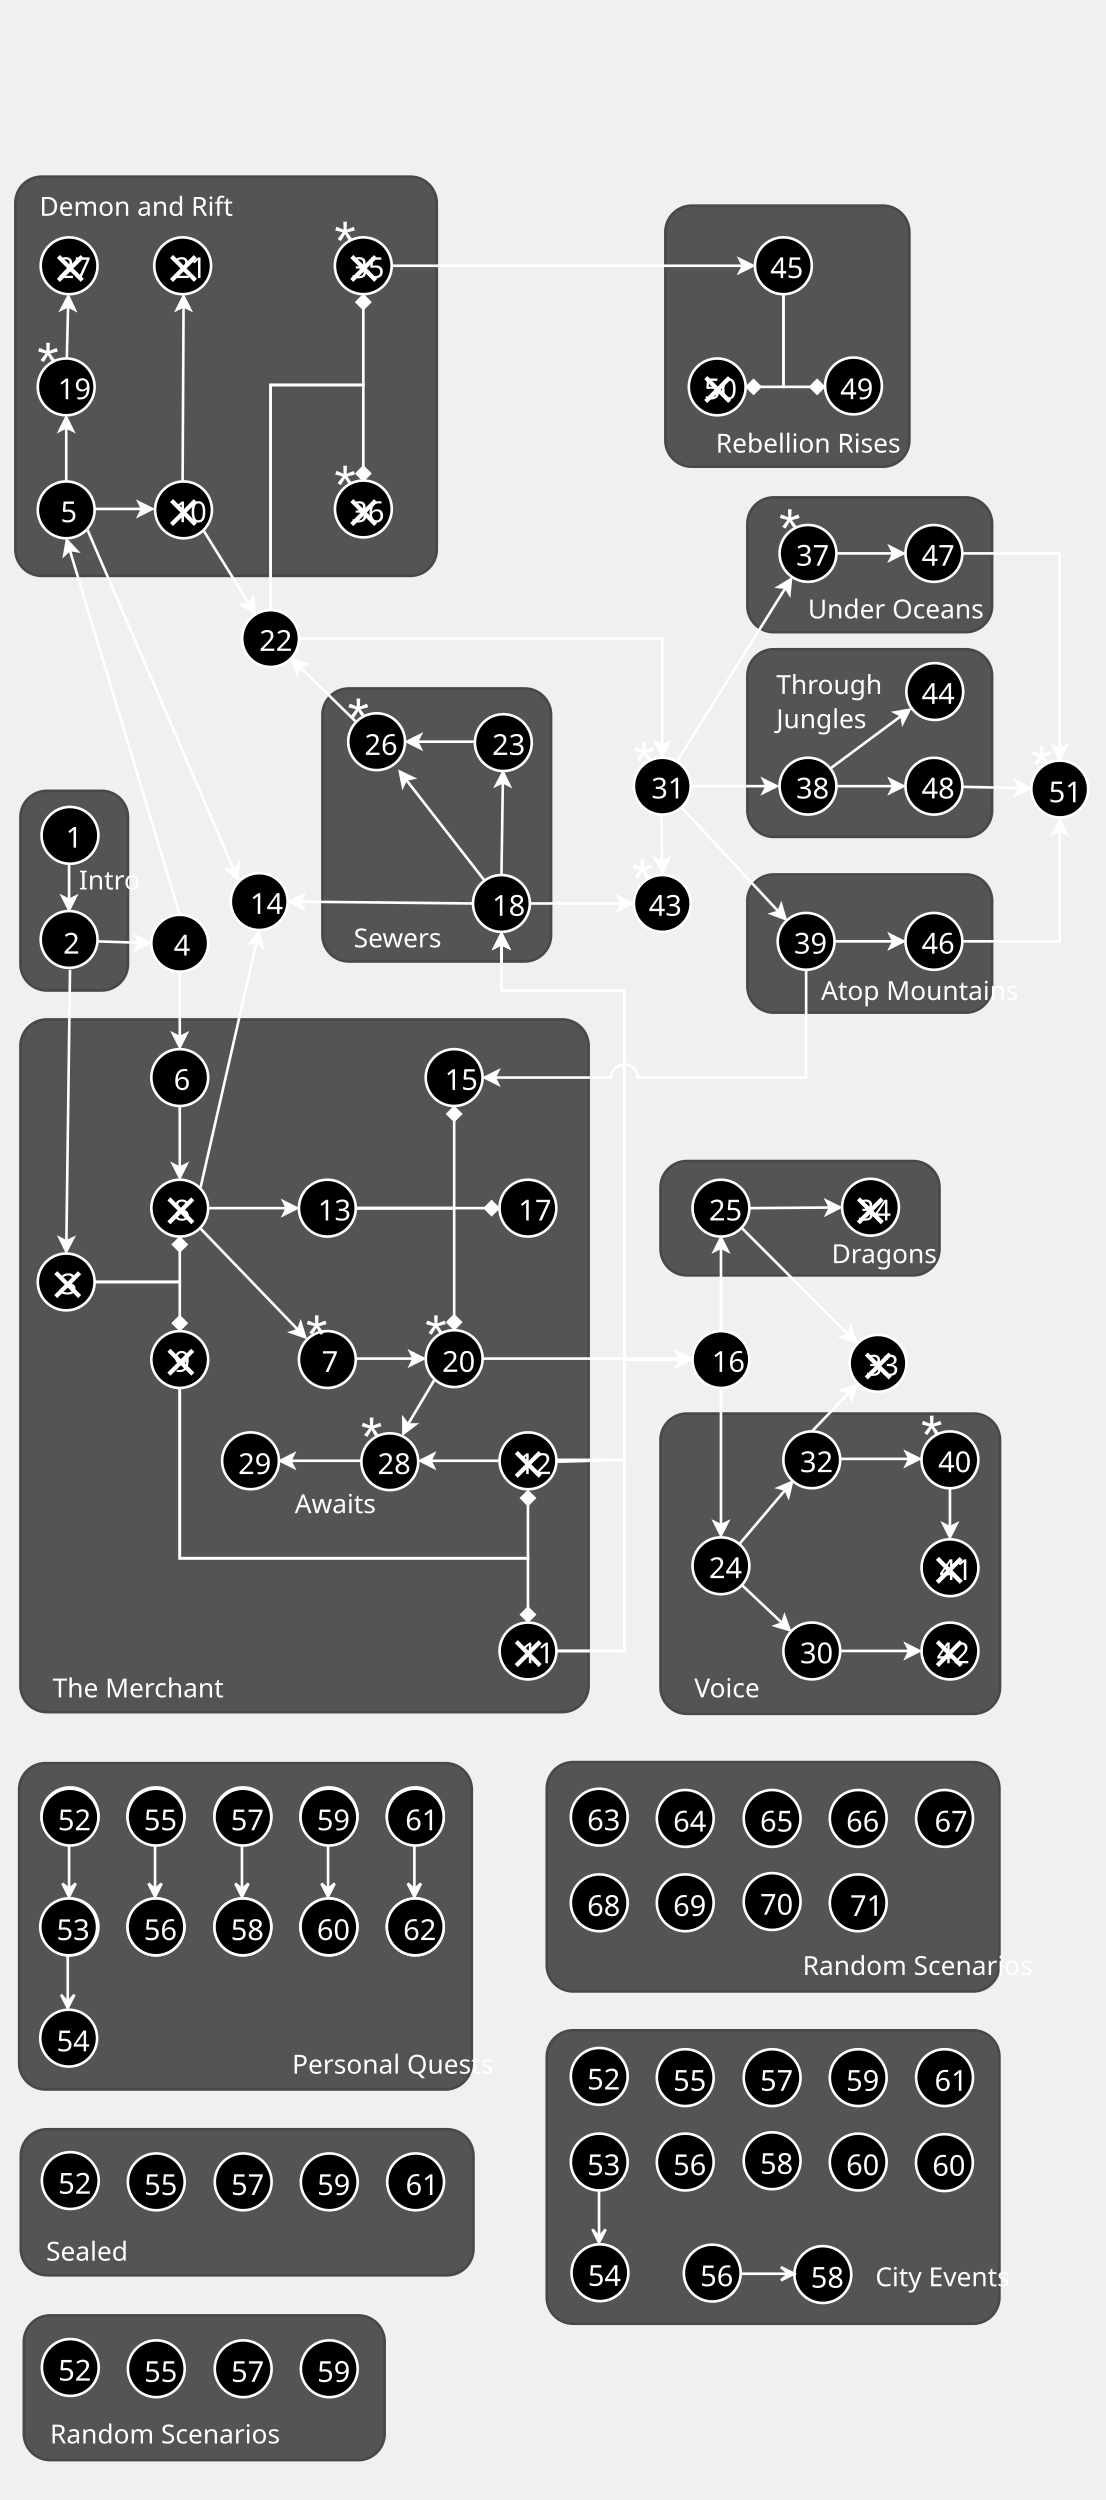
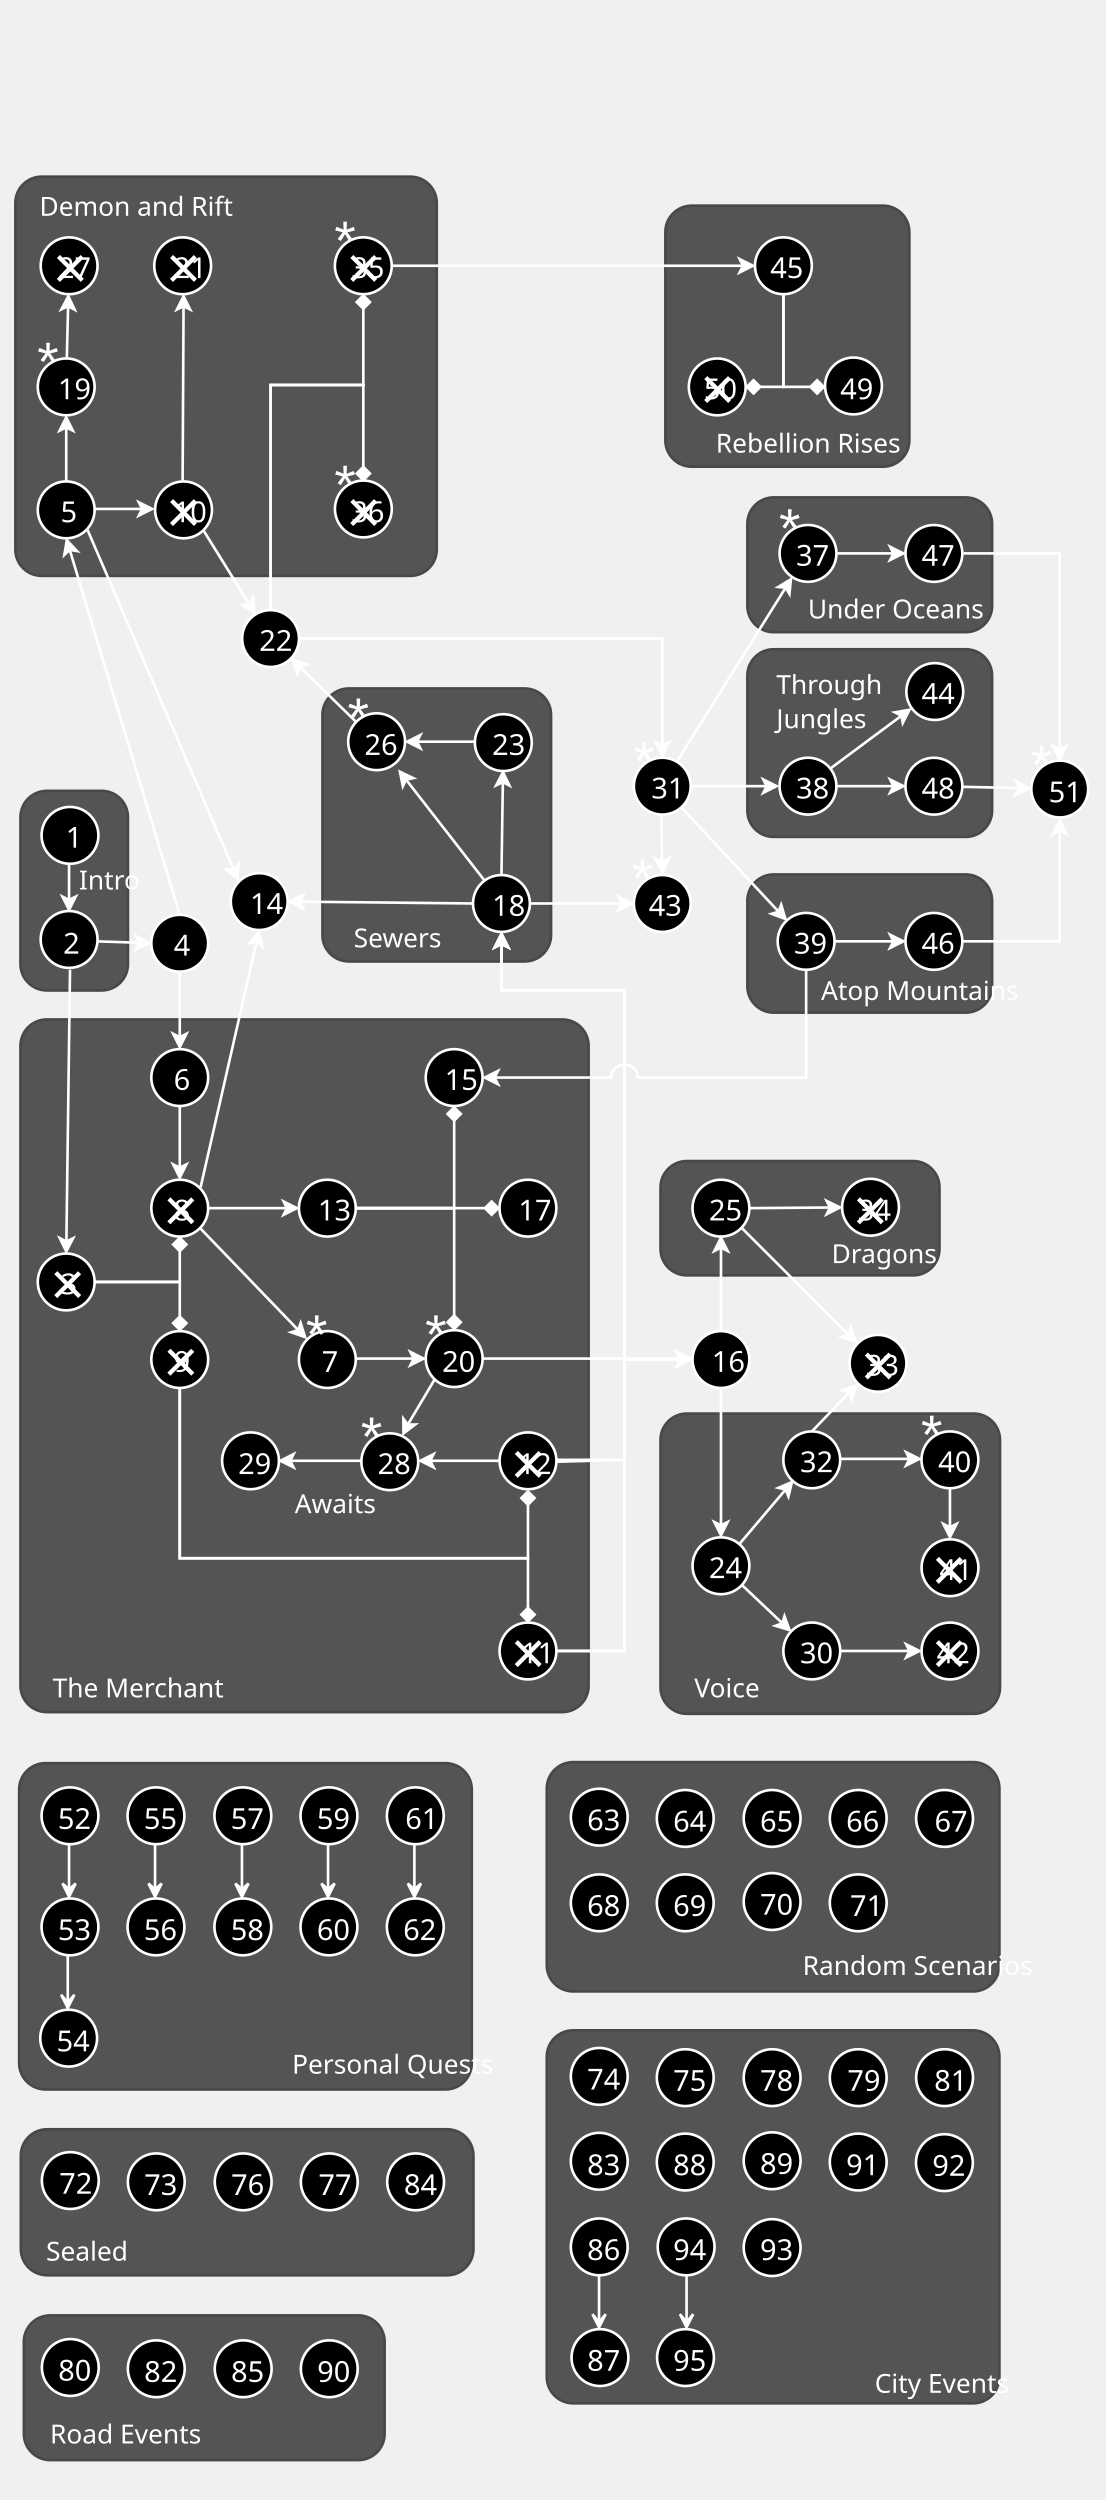
<svg xmlns="http://www.w3.org/2000/svg" version="1.1" width="420pt" viewBox="0 -60 420 950" style="width:100%;">
  <style>
        text { font-family: Arial, sans-serif; fill: #fff; }
        text.label { font-family: 'Pirata One', 'Nyala', sans-serif; font-size: 10px; }

        circle.node { fill: #000; stroke:#fff; transform: translate(-10.8px, 0); }
        circle.node + text {
        font-family: 'Pirata One', 'Nyala', sans-serif; font-size: 11px; transform: translate(0px, 9px);
        }
        circle.node ~ .blocked { font-size: 23px; transform: translate(-4px, 13px); }
        circle.node ~ .required { font-size: 21px; transform: translate(-6px, 2px); }

        .line { fill: none; }
        .arrow { fill: #fff; }
        .line, .arrow { stroke: #fff; }

        .scenario { cursor: pointer; }
    </style>
  <g id="chapter1" class="chapter">
    <rect width="40.843" height="75.852" x="7.78" y="240.521" rx="10" ry="10" stroke="#000" fill="#111" opacity="0.7" />
    <text class="label" x="30" y="278">Intro</text>
  </g>
  <g id="chapter2" class="chapter">
    <rect width="215.886" height="263.212" x="7.78" y="327.394" rx="10" ry="10" stroke="#000" fill="#111" opacity="0.7" />
    <text class="label" x="20" y="585">The Merchant</text>
    <text class="label" x="112" y="515">Awaits</text>
  </g>
  <g id="chapter3" class="chapter">
    <rect width="160.131" height="151.703" x="5.835" y="7.131" rx="10" ry="10" stroke="#000" fill="#111" opacity="0.7" />
    <text class="label" x="15" y="22">Demon and Rift</text>
  </g>
  <g id="chapter4" class="chapter">
    <rect width="86.873" height="103.729" x="122.53" y="201.623" rx="10" ry="10" stroke="#000" fill="#111" opacity="0.7" />
    <text class="label" x="134.403" y="300">Sewers</text>
  </g>
  <g id="chapter5" class="chapter">
    <rect width="92.708" height="99.191" x="252.839" y="18.153" rx="10" ry="10" stroke="#000" fill="#111" opacity="0.7" />
    <text class="label" x="272" y="112">Rebellion Rises</text>
  </g>
  <g id="chapter6" class="chapter">
    <rect width="93" height="51.216" x="284" y="129.013" rx="10" ry="10" stroke="#000" fill="#111" opacity="0.7" />
    <text class="label" x="307" y="175">Under Oceans</text>
  </g>
  <g id="chapter7" class="chapter">
    <rect width="93" height="71.314" x="284" y="186.712" rx="10" ry="10" stroke="#000" fill="#111" opacity="0.7" />
    <text class="label" x="295" y="203.716">Through</text>
    <text class="label" x="295" y="216.716">Jungles</text>
  </g>
  <g id="chapter8" class="chapter">
    <rect width="93" height="52.513" x="284" y="272.288" rx="10" ry="10" stroke="#000" fill="#111" opacity="0.7" />
    <text class="label" x="312" y="320">Atop Mountains</text>
  </g>
  <g id="chapter9" class="chapter">
    <rect width="106" height="43.436" x="251" y="381.203" rx="10" ry="10" stroke="#000" fill="#111" opacity="0.7" />
    <text class="label" x="316" y="420">Dragons</text>
  </g>
  <g id="chapter10" class="chapter">
    <rect width="129" height="114.102" x="251" y="477.153" rx="10" ry="10" stroke="#000" fill="#111" opacity="0.7" />
    <text class="label" x="263.839" y="585">Voice</text>
  </g>
  <g id="edge46-51" class="edge edge46">
    <path class="line" d="M 366.017 297.704 L 402.691 297.704 L 402.691 255.543" />
    <path class="arrow" d="M 402.691 251.768 L 405.208 256.802 L 402.691 255.543 L 400.174 256.802 L 402.691 251.768 Z" />
  </g>
  <g id="edge1-2" class="edge edge1">
    <path class="line" d="M 26.247 268.221 L 26.247 281.977" />
    <path class="arrow" d="M 26.247 285.752 L 23.73 280.719 L 26.247 281.977 L 28.764 280.719 L 26.247 285.752 Z" />
  </g>
  <g id="node1" class="scenario">
    <circle cx="37.393" cy="257.435" r="10.8" class="node" />
    <text x="25" y="253.12">1</text>
  </g>
  <g id="edge2-4" class="edge edge2">
    <path class="line" d="M 37.033 297.718 L 52.954 298.265" />
    <path class="arrow" d="M 56.722 298.394 L 51.609 300.738 L 52.954 298.265 L 51.782 295.705 L 56.722 298.394 Z" />
  </g>
  <g id="edge2-3" class="edge edge2">
    <path class="line" d="M 26.606 308.49 L 25.226 411.773" />
    <path class="arrow" d="M 25.175 415.548 L 22.73 410.486 L 25.226 411.773 L 27.764 410.551 L 25.175 415.548 Z" />
  </g>
  <g id="node2" class="scenario">
    <circle cx="37.06" cy="296.998" r="10.8" class="node" />
    <text x="24" y="293.389">2</text>
  </g>
  <g id="edge4-6" class="edge edge4">
    <path class="line" d="M 68.314 309.209 L 68.314 334.111" />
    <path class="arrow" d="M 68.314 337.886 L 65.797 332.853 L 68.314 334.111 L 70.83 332.853 L 68.314 337.886 Z" />
  </g>
  <g id="node4" class="scenario">
    <circle cx="79.1" cy="298.423" r="10.8" class="node" />
    <text x="66" y="294.108">4</text>
  </g>
  <g id="edge3-8" class="edge edge3">
    <path class="line" d="M 35.955 427.14 L 68.314 427.14 L 68.314 415.426" />
    <path class="arrow" d="M 68.314 410.392 L 70.83 412.909 L 68.314 415.426 L 65.797 412.909 L 68.314 410.392 Z" />
  </g>
  <g id="edge3-9" class="edge edge3">
    <path class="line" d="M 35.955 427.14 L 68.314 427.14 L 68.314 440.292" />
    <path class="arrow" d="M 68.314 445.326 L 65.797 442.809 L 68.314 440.292 L 70.83 442.809 L 68.314 445.326 Z" />
  </g>
  <g id="node3" class="scenario">
    <circle cx="35.955" cy="427.14" r="10.8" class="node" />
    <text x="23" y="422.825">3</text>
    <text x="23" y="422.825" class="blocked">×</text>
  </g>
  <g id="edge8-7" class="edge edge8">
    <path class="line" d="M 75.828 406.473 L 113.314 445.412" />
    <path class="arrow" d="M 115.932 448.13 L 110.632 446.253 L 113.314 445.412 L 114.256 442.759 L 115.932 448.13 Z" />
  </g>
  <g id="edge8-14" class="edge edge8">
    <path class="line" d="M 76.224 391.185 L 97.494 297.855" />
    <path class="arrow" d="M 98.336 294.173 L 99.673 299.638 L 97.494 297.855 L 94.762 298.523 L 98.336 294.173 Z" />
  </g>
  <g id="edge8-13" class="edge edge8">
    <path class="line" d="M 79.1 399.095 L 109.036 399.095" />
    <path class="arrow" d="M 112.811 399.095 L 107.777 401.612 L 109.036 399.095 L 107.777 396.579 L 112.811 399.095 Z" />
  </g>
  <g id="node8" class="scenario">
    <circle cx="79.1" cy="399.095" r="10.8" class="node" />
    <text x="66" y="394.781">8</text>
    <text x="66" y="394.781" class="blocked">×</text>
  </g>
  <g id="edge9-12" class="edge edge9">
    <path class="line" d="M 68.314 467.409 L 68.314 532.127 L 200.626 532.127 L 200.626 511.784" />
    <path class="arrow" d="M 200.626 506.751 L 203.143 509.267 L 200.626 511.784 L 198.11 509.267 L 200.626 506.751 Z" />
  </g>
  <g id="edge9-11" class="edge edge9">
    <path class="line" d="M 68.314 467.05 L 68.314 532.127 L 200.626 532.127 L 200.626 551.032" />
    <path class="arrow" d="M 200.626 556.066 L 198.11 553.549 L 200.626 551.032 L 203.143 553.549 L 200.626 556.066 Z" />
  </g>
  <g id="node9" class="scenario">
    <circle cx="79.1" cy="456.623" r="10.8" class="node" />
    <text x="66" y="452.308">9</text>
    <text x="66" y="452.308" class="blocked">×</text>
  </g>
  <g id="edge5-10" class="edge edge5">
    <path class="line" d="M 35.955 133.391 L 54.025 133.391" />
    <path class="arrow" d="M 57.801 133.391 L 52.767 135.908 L 54.025 133.391 L 52.767 130.875 L 57.801 133.391 Z" />
  </g>
  <g id="edge5-19" class="edge edge5">
    <path class="line" d="M 25.168 122.965 L 25.168 102.377" />
    <path class="arrow" d="M 25.168 98.602 L 27.685 103.635 L 25.168 102.377 L 22.651 103.635 L 25.168 98.602 Z" />
  </g>
  <g id="edge5-14" class="edge edge5">
    <path class="line" d="M 33.078 140.942 L 88.793 270.486" />
    <path class="arrow" d="M 90.289 273.952 L 85.989 270.328 L 88.793 270.486 L 90.613 268.336 L 90.289 273.952 Z" />
  </g>
  <g id="node5" class="scenario">
    <circle cx="35.955" cy="133.751" r="10.8" class="node" />
    <text x="23" y="129.436">5</text>
  </g>
  <g id="edge6-8" class="edge edge6">
    <path class="line" d="M 68.314 360.265 L 68.314 383.729" />
    <path class="arrow" d="M 68.314 387.504 L 65.797 382.47 L 68.314 383.729 L 70.83 382.47 L 68.314 387.504 Z" />
  </g>
  <g id="node6" class="scenario">
    <circle cx="79.1" cy="349.478" r="10.8" class="node" />
    <text x="66" y="345.164">6</text>
  </g>
  <g id="edge10-21" class="edge edge10">
    <path class="line" d="M 69.392 122.605 L 69.752 56.355" />
    <path class="arrow" d="M 69.752 52.58 L 72.269 57.614 L 69.752 56.355 L 67.235 57.614 L 69.752 52.58 Z" />
  </g>
  <g id="edge10-22" class="edge edge10">
    <path class="line" d="M 76.943 140.942 L 94.726 169.59" />
    <path class="arrow" d="M 96.718 172.805 L 91.921 169.849 L 94.726 169.59 L 96.2 167.196 L 96.718 172.805 Z" />
  </g>
  <g id="node10" class="scenario">
    <circle cx="80.538" cy="133.751" r="10.8" class="node" />
    <text x="66" y="129.436">10</text>
    <text x="67" y="129.436" class="blocked">×</text>
  </g>
  <g id="edge19-27" class="edge edge19">
    <path class="line" d="M 25.391 75.864 L 25.88 56.355" />
    <path class="arrow" d="M 25.974 52.58 L 28.361 57.671 L 25.88 56.355 L 23.327 57.549 L 25.974 52.58 Z" />
  </g>
  <g id="node19" class="scenario">
    <circle cx="35.955" cy="87.01" r="10.8" class="node" />
    <text x="22" y="82.695">19</text>
    <text x="20.135" y="82.695" class="required">*</text>
  </g>
  <g id="node14" class="scenario">
    <circle cx="109.302" cy="282.603" r="10.8" class="node" />
    <text x="95" y="278.288">14</text>
  </g>
  <g id="edge7-20" class="edge edge7">
    <path class="line" d="M 135.189 456.263 L 157.215 456.263" />
    <path class="arrow" d="M 160.99 456.263 L 155.956 458.78 L 157.215 456.263 L 155.956 453.746 L 160.99 456.263 Z" />
  </g>
  <g id="node7" class="scenario">
    <circle cx="135.189" cy="456.623" r="10.8" class="node" />
    <text x="122.245" y="452.308">7</text>
    <text x="122.245" y="452.308" class="required">*</text>
  </g>
  <g id="edge13-20" class="edge edge13">
    <path class="line" d="M 135.189 399.095 L 172.582 399.095 L 172.582 439.933" />
    <path class="arrow" d="M 172.582 444.966 L 170.065 442.449 L 172.582 439.933 L 175.099 442.449 L 172.582 444.966 Z" />
  </g>
  <g id="edge13-17" class="edge edge13">
    <path class="line" d="M 135.189 399.095 L 184.296 399.095" />
    <path class="arrow" d="M 189.329 399.095 L 186.813 401.612 L 184.296 399.095 L 186.813 396.579 L 189.329 399.095 Z" />
  </g>
  <g id="node13" class="scenario">
    <circle cx="135.189" cy="399.095" r="10.8" class="node" />
    <text x="120.8" y="394.781">13</text>
  </g>
  <g id="edge20-28" class="edge edge20">
    <path class="line" d="M 165.391 463.814 L 154.971 481.338" />
    <path class="arrow" d="M 153.31 484.725 L 153.267 479.094 L 154.971 481.338 L 157.783 481.309 L 153.31 484.725 Z" />
  </g>
  <g id="edge20-16" class="edge edge20">
    <path class="line" d="M 183.368 456.263 L 258.607 456.263" />
    <path class="arrow" d="M 262.382 456.263 L 257.348 458.78 L 258.607 456.263 L 257.348 453.746 L 262.382 456.263 Z" />
  </g>
  <g id="node20" class="scenario">
    <circle cx="183.395" cy="456.277" r="10.8" class="node" />
    <text x="168" y="452.308">20</text>
    <text x="167.548" y="452.308" class="required">*</text>
  </g>
  <g id="edge20-18" class="edge edge20">
    <path class="line" d="M 237.3 456.623 L 237.3 316.4 L 190.559 316.4 L 190.559 298.689" />
    <path class="arrow" d="M 190.559 294.914 L 193.076 299.947 L 190.559 298.689 L 188.042 299.947 L 190.559 294.914 Z" />
  </g>
  <g id="edge11-18" class="edge edge11">
    <path class="line" d="M 211.413 567.363 L 237.3 567.363 L 237.3 316.4 L 190.559 316.4 L 190.559 298.689" />
    <path class="arrow" d="M 190.559 294.914 L 193.076 299.947 L 190.559 298.689 L 188.042 299.947 L 190.559 294.914 Z" />
  </g>
  <g id="edge11-16" class="edge edge11">
    <path class="line" d="M 211.413 567.363 L 237.3 567.363 L 237.3 456.623 L 258.607 456.623" />
    <path class="arrow" d="M 262.382 456.623 L 257.348 459.14 L 258.607 456.623 L 257.348 454.106 L 262.382 456.623 Z" />
  </g>
  <g id="node11" class="scenario">
    <circle cx="211.44" cy="567.376" r="10.8" class="node" />
    <text x="198" y="563.048">11</text>
    <text x="198" y="563.048" class="blocked">×</text>
  </g>
  <g id="edge12-28" class="edge edge12">
    <path class="line" d="M 189.84 495.094 L 163.5 495.094" />
    <path class="arrow" d="M 159.724 495.094 L 164.758 492.577 L 163.5 495.094 L 164.758 497.611 L 159.724 495.094 Z" />
  </g>
  <g id="edge12-16" class="edge edge12">
    <path class="line" d="M 211.413 495.454 L 211.413 494.735 L 237.3 494.735 L 237.3 456.623 L 258.607 456.623" />
    <path class="arrow" d="M 262.382 456.623 L 257.348 459.14 L 258.607 456.623 L 257.348 454.106 L 262.382 456.623 Z" />
  </g>
  <g id="edge12-18" class="edge edge12">
    <path class="line" d="M 211.413 495.454 L 237.3 494.735 L 237.3 316.4 L 190.559 316.4 L 190.559 298.689" />
    <path class="arrow" d="M 190.559 294.914 L 193.076 299.947 L 190.559 298.689 L 188.042 299.947 L 190.559 294.914 Z" />
  </g>
  <g id="node12" class="scenario">
    <circle cx="211.44" cy="495.108" r="10.8" class="node" />
    <text x="197" y="491.139">12</text>
    <text x="198" y="491.139" class="blocked">×</text>
  </g>
  <g id="edge18-43" class="edge edge18">
    <path class="line" d="M 201.345 283.322 L 236.315 283.322" />
    <path class="arrow" d="M 240.09 283.322 L 235.056 285.839 L 236.315 283.322 L 235.056 280.805 L 240.09 283.322 Z" />
  </g>
  <g id="edge23-26" class="edge edge23">
    <path class="line" d="M 180.492 221.84 L 158.466 221.84" />
    <path class="arrow" d="M 154.691 221.84 L 159.724 219.323 L 158.466 221.84 L 159.724 224.356 L 154.691 221.84 Z" />
  </g>
  <g id="edge18-23" class="edge edge18">
    <path class="line" d="M 190.559 272.176 L 191.084 237.207" />
    <path class="arrow" d="M 191.142 233.431 L 193.579 238.501 L 191.084 237.207 L 188.546 238.422 L 191.142 233.431 Z" />
  </g>
  <g id="edge18-14" class="edge edge18">
    <path class="line" d="M 179.773 283.322 L 113.882 282.646" />
    <path class="arrow" d="M 110.107 282.61 L 115.162 280.143 L 113.882 282.646 L 115.112 285.177 L 110.107 282.61 Z" />
  </g>
  <g id="node18" class="scenario">
    <circle cx="201.345" cy="283.322" r="10.8" class="node" />
    <text x="187" y="279">18</text>
  </g>
  <g id="node28" class="scenario">
    <circle cx="158.919" cy="495.454" r="10.8" class="node" />
    <text x="143.5" y="491.139">28</text>
    <text x="143.099" y="491.139" class="required">*</text>
  </g>
  <g id="node17" class="scenario">
    <circle cx="211.413" cy="399.095" r="10.8" class="node" />
    <text x="197" y="394.781">17</text>
  </g>
  <g id="node43" class="scenario">
    <circle cx="262.468" cy="283.322" r="10.8" class="node" />
    <text x="246.5" y="279">43</text>
    <text x="246" y="279" class="required">*</text>
  </g>
  <g id="edge26-22" class="edge edge26">
    <path class="line" d="M 135.189 214.196 L 113.875 193.335" />
    <path class="arrow" d="M 111.171 190.696 L 116.529 192.407 L 113.875 193.335 L 113.02 196.017 L 111.171 190.696 Z" />
  </g>
  <g id="node26" class="scenario">
    <circle cx="153.913" cy="221.853" r="10.8" class="node" />
    <text x="138.5" y="217.885">26</text>
    <text x="138.065" y="217.885" class="required">*</text>
  </g>
  <g id="node27" class="scenario">
    <circle cx="37.06" cy="41" r="10.8" class="node" />
    <text x="22" y="36.674">27</text>
    <text x="24" y="36.674" class="blocked">×</text>
  </g>
  <g id="node21" class="scenario">
    <circle cx="80.206" cy="41" r="10.8" class="node" />
    <text x="66" y="36.674">21</text>
    <text x="67" y="36.674" class="blocked">×</text>
  </g>
  <g id="edge22-35" class="edge edge22">
    <path class="line" d="M 102.83 171.863 L 102.83 86.291 L 138.065 86.291 L 138.065 57.319" />
    <path class="arrow" d="M 138.065 52.285 L 140.582 54.802 L 138.065 57.319 L 135.549 54.802 L 138.065 52.285 Z" />
  </g>
  <g id="node22" class="scenario">
    <circle cx="113.616" cy="182.649" r="10.8" class="node" />
    <text x="98.5" y="178.335">22</text>
  </g>
  <g id="edge31-43" class="edge edge31">
    <path class="line" d="M 251.322 249.525 L 251.61 267.595" />
    <path class="arrow" d="M 251.667 271.371 L 249.072 266.38 L 251.61 267.595 L 254.105 266.301 L 251.667 271.371 Z" />
  </g>
  <g id="edge31-38" class="edge edge31">
    <path class="line" d="M 262.109 238.738 L 291.325 238.738" />
    <path class="arrow" d="M 295.101 238.738 L 290.067 241.255 L 291.325 238.738 L 290.067 236.221 L 295.101 238.738 Z" />
  </g>
  <g id="edge31-39" class="edge edge31">
    <path class="line" d="M 258.722 246.583 L 295.877 286.443" />
    <path class="arrow" d="M 298.452 289.204 L 293.181 287.241 L 295.877 286.443 L 296.862 283.804 L 298.452 289.204 Z" />
  </g>
  <g id="edge31-37" class="edge edge31">
    <path class="line" d="M 257.053 229.599 L 298.538 163.313" />
    <path class="arrow" d="M 300.544 160.113 L 300.005 165.715 L 298.538 163.313 L 295.741 163.047 L 300.544 160.113 Z" />
  </g>
  <g id="node31" class="scenario">
    <circle cx="262.468" cy="238.738" r="10.8" class="node" />
    <text x="247.5" y="234.424">31</text>
    <text x="246.648" y="234.424" class="required">*</text>
  </g>
  <g id="edge35-45" class="edge edge35">
    <path class="line" d="M 148.852 40.988 L 282.337 40.988" />
    <path class="arrow" d="M 286.112 40.988 L 281.078 43.505 L 282.337 40.988 L 281.078 38.471 L 286.112 40.988 Z" />
  </g>
  <g id="edge22-31" class="edge edge22">
    <path class="line" d="M 113.616 182.649 L 251.682 182.649 L 251.682 223.371" />
    <path class="arrow" d="M 251.682 227.146 L 249.165 222.113 L 251.682 223.371 L 254.199 222.113 L 251.682 227.146 Z" />
  </g>
  <g id="edge22-36" class="edge edge22">
    <path class="line" d="M 102.83 171.863 L 102.83 86.291 L 138.065 86.291 L 138.065 117.42" />
    <path class="arrow" d="M 138.065 122.454 L 135.549 119.937 L 138.065 117.42 L 140.582 119.937 L 138.065 122.454 Z" />
  </g>
  <g id="node35" class="scenario">
    <circle cx="148.852" cy="40.988" r="10.8" class="node" />
    <text x="133.5" y="36.674">35</text>
    <text x="135.5" y="36.674" class="blocked">×</text>
    <text x="133.032" y="36.674" class="required">*</text>
  </g>
  <g id="node36" class="scenario">
    <circle cx="148.879" cy="133.405" r="10.8" class="node" />
    <text x="133.5" y="129.436">36</text>
    <text x="135.5" y="129.436" class="blocked">×</text>
    <text x="133.032" y="129.436" class="required">*</text>
  </g>
  <g id="edge45-50" class="edge edge45">
    <path class="line" d="M 297.704 51.775 L 297.704 87.01 L 288.866 87.01" />
    <path class="arrow" d="M 283.832 87.01 L 286.349 84.493 L 288.866 87.01 L 286.349 89.527 L 283.832 87.01 Z" />
  </g>
  <g id="edge45-49" class="edge edge45">
    <path class="line" d="M 297.704 51.775 L 297.704 87.01 L 307.979 87.01" />
    <path class="arrow" d="M 313.013 87.01 L 310.496 89.527 L 307.979 87.01 L 310.496 84.493 L 313.013 87.01 Z" />
  </g>
  <g id="node45" class="scenario">
    <circle cx="308.49" cy="40.988" r="10.8" class="node" />
    <text x="292.67" y="36.674">45</text>
  </g>
  <g id="node49" class="scenario">
    <circle cx="335.124" cy="86.664" r="10.8" class="node" />
    <text x="319.276" y="82.695">49</text>
  </g>
  <g id="node50" class="scenario">
    <circle cx="283.349" cy="87.024" r="10.8" class="node" />
    <text x="267.502" y="82.695">50</text>
    <text x="270" y="82.695" class="blocked">×</text>
  </g>
  <g id="node29" class="scenario">
    <circle cx="106" cy="495.108" r="10.8" class="node" />
    <text x="90.5" y="491.139">29</text>
  </g>
  <g id="edge37-47" class="edge edge37">
    <path class="line" d="M 317.838 150.29 L 332.22 150.29 L 330.063 150.29 L 339.504 150.29" />
    <path class="arrow" d="M 343.28 150.29 L 338.246 152.807 L 339.504 150.29 L 338.246 147.773 L 343.28 150.29 Z" />
  </g>
  <g id="node37" class="scenario">
    <circle cx="317.838" cy="150.29" r="10.8" class="node" />
    <text x="302.5" y="145.975">37</text>
    <text x="302" y="145.975" class="required">*</text>
  </g>
  <g id="edge38-48" class="edge edge38">
    <path class="line" d="M 317.479 238.738 L 339.504 238.738" />
    <path class="arrow" d="M 343.28 238.738 L 338.246 241.255 L 339.504 238.738 L 338.246 236.221 L 343.28 238.738 Z" />
  </g>
  <g id="edge38-44" class="edge edge38">
    <path class="line" d="M 315.285 232.216 L 342.553 211.966" />
    <path class="arrow" d="M 345.581 209.716 L 343.042 214.735 L 342.553 211.966 L 340.037 210.694 L 345.581 209.716 Z" />
  </g>
  <g id="node38" class="scenario">
    <circle cx="317.838" cy="238.738" r="10.8" class="node" />
    <text x="302.5" y="234.424">38</text>
  </g>
  <g id="edge39-46" class="edge edge39">
    <path class="line" d="M 317.119 297.704 L 339.504 297.704" />
    <path class="arrow" d="M 343.28 297.704 L 338.246 300.22 L 339.504 297.704 L 338.246 295.187 L 343.28 297.704 Z" />
  </g>
  <g id="edge39-15" class="edge edge39">
    <path class="line" d="M 306.333 308.49 L 306.333 349.478 L 242.334 349.478 C 242.334 342.934 232.266 342.934 232.266 349.478 L 187.949 349.478" />
    <path class="arrow" d="M 184.174 349.478 L 189.207 346.961 L 187.949 349.478 L 189.207 351.995 L 184.174 349.478 Z" />
  </g>
  <g id="node39" class="scenario">
    <circle cx="317.119" cy="297.704" r="10.8" class="node" />
    <text x="301.7" y="293.389">39</text>
  </g>
  <g id="node15" class="scenario">
    <circle cx="183.368" cy="349.478" r="10.8" class="node" />
    <text x="169" y="345.164">15</text>
  </g>
  <g id="edge13-15" class="edge edge13">
    <path class="line" d="M 135.189 399.095 L 172.582 399.095 L 172.582 365.809" />
    <path class="arrow" d="M 172.582 360.775 L 175.099 363.292 L 172.582 365.809 L 170.065 363.292 L 172.582 360.775 Z" />
  </g>
  <g id="edge28-29" class="edge edge28">
    <path class="line" d="M 137.346 495.094 L 110.287 495.094" />
    <path class="arrow" d="M 106.512 495.094 L 111.545 492.577 L 110.287 495.094 L 111.545 497.611 L 106.512 495.094 Z" />
  </g>
  <g id="node23" class="scenario">
    <circle cx="202.065" cy="222.199" r="10.8" class="node" />
    <text x="187" y="217.885">23</text>
  </g>
  <g id="edge48-51" class="edge edge48">
    <path class="line" d="M 365.658 238.983 L 387.324 239.472" />
    <path class="arrow" d="M 391.099 239.558 L 386.015 241.96 L 387.324 239.472 L 386.123 236.926 L 391.099 239.558 Z" />
  </g>
  <g id="node48" class="scenario">
    <circle cx="365.685" cy="238.752" r="10.8" class="node" />
    <text x="350.197" y="234.424">48</text>
  </g>
  <g id="node44" class="scenario">
    <circle cx="366.017" cy="202.784" r="10.8" class="node" />
    <text x="350.197" y="198.469">44</text>
  </g>
  <g id="node51" class="scenario">
    <circle cx="413.505" cy="239.83" r="10.8" class="node" />
    <text x="398.5" y="235.862">51</text>
    <text x="397.657" y="235.862" class="required">*</text>
  </g>
  <g id="node46" class="scenario">
    <circle cx="365.685" cy="297.717" r="10.8" class="node" />
    <text x="350.197" y="293.389">46</text>
  </g>
  <g id="edge47-51" class="edge edge47">
    <path class="line" d="M 366.017 150.29 L 402.691 150.29 L 402.691 224.809" />
    <path class="arrow" d="M 402.691 228.585 L 400.174 223.551 L 402.691 224.809 L 405.208 223.551 L 402.691 228.585 Z" />
  </g>
  <g id="node47" class="scenario">
    <circle cx="365.685" cy="150.304" r="10.8" class="node" />
    <text x="350.197" y="145.975">47</text>
  </g>
  <g id="node16" class="scenario">
    <circle cx="284.76" cy="456.623" r="10.8" class="node" />
    <text x="270.5" y="452.308">16</text>
  </g>
  <g id="node24" class="scenario">
    <circle cx="284.76" cy="535" r="10.8" class="node" />
    <text x="269.4" y="530.689">24</text>
  </g>
  <g id="edge16-24" class="edge edge16">
    <path class="line" d="M 273.974 467.05 L 273.974 519.637" />
    <path class="arrow" d="M 273.974 523.412 L 271.457 518.378 L 273.974 519.637 L 276.49 518.378 L 273.974 523.412 Z" />
  </g>
  <g id="node25" class="scenario">
    <circle cx="284.76" cy="399.095" r="10.8" class="node" />
    <text x="269.4" y="394.781">25</text>
  </g>
  <g id="edge16-25" class="edge edge16">
    <path class="line" d="M 273.974 445.477 L 273.974 414.103" />
    <path class="arrow" d="M 273.974 410.328 L 276.49 415.361 L 273.974 414.103 L 271.457 415.361 L 273.974 410.328 Z" />
  </g>
  <g id="node30" class="scenario">
    <circle cx="319.276" cy="567.363" r="10.8" class="node" />
    <text x="304" y="563.048">30</text>
  </g>
  <g id="edge24-30" class="edge edge24">
    <path class="line" d="M 281.912 542.302 L 297.294 556.842" />
    <path class="arrow" d="M 300.034 559.431 L 294.648 557.806 L 297.294 556.842 L 298.106 554.146 L 300.034 559.431 Z" />
  </g>
  <g id="node32" class="scenario">
    <circle cx="319.276" cy="494.735" r="10.8" class="node" />
    <text x="304" y="490.42">32</text>
  </g>
  <g id="edge24-32" class="edge edge24">
    <path class="line" d="M 280.934 526.763 L 298.509 506.053" />
    <path class="arrow" d="M 300.947 503.177 L 299.609 508.642 L 298.509 506.053 L 295.776 505.384 L 300.947 503.177 Z" />
  </g>
  <g id="node42" class="scenario">
    <circle cx="371.797" cy="567.376" r="10.8" class="node" />
    <text x="355.95" y="563.048">42</text>
    <text x="358" y="563.048" class="blocked">×</text>
  </g>
  <g id="edge30-42" class="edge edge30">
    <path class="line" d="M 319.276 567.363 L 345.617 567.363" />
    <path class="arrow" d="M 349.392 567.363 L 344.358 569.88 L 345.617 567.363 L 344.358 564.846 L 349.392 567.363 Z" />
  </g>
  <g id="node40" class="scenario">
    <circle cx="371.77" cy="494.735" r="10.8" class="node" />
    <text x="356.5" y="490.42">40</text>
    <text x="355.95" y="490.42" class="required">*</text>
  </g>
  <g id="edge32-40" class="edge edge32">
    <path class="line" d="M 319.276 494.375 L 345.617 494.375" />
    <path class="arrow" d="M 349.392 494.375 L 344.358 496.892 L 345.617 494.375 L 344.358 491.858 L 349.392 494.375 Z" />
  </g>
  <g id="node33" class="scenario">
    <circle cx="344.445" cy="458.061" r="10.8" class="node" />
    <text x="329" y="453.746">33</text>
    <text x="331" y="453.746" class="blocked">×</text>
  </g>
  <g id="edge25-33" class="edge edge25">
    <path class="line" d="M 281.603 406.365 L 322.433 447.195" />
    <path class="arrow" d="M 325.101 449.863 L 319.765 448.087 L 322.433 447.195 L 323.325 444.528 L 325.101 449.863 Z" />
  </g>
  <g id="edge32-33" class="edge edge32">
    <path class="line" d="M 308.49 483.948 L 322.714 469.2" />
    <path class="arrow" d="M 325.331 466.481 L 323.648 471.853 L 322.714 469.2 L 320.031 468.358 L 325.331 466.481 Z" />
  </g>
  <g id="node41" class="scenario">
    <circle cx="371.797" cy="535.736" r="10.8" class="node" />
    <text x="357" y="531.408">41</text>
    <text x="358" y="531.408" class="blocked">×</text>
  </g>
  <g id="edge40-41" class="edge edge40">
    <path class="line" d="M 360.984 505.161 L 360.984 520.356" />
    <path class="arrow" d="M 360.984 524.131 L 358.467 519.097 L 360.984 520.356 L 363.5 519.097 L 360.984 524.131 Z" />
  </g>
  <g id="node34" class="scenario">
    <circle cx="341.595" cy="398.75" r="10.8" class="node" />
    <text x="326" y="394.781">34</text>
    <text x="328" y="394.781" class="blocked">×</text>
  </g>
  <g id="edge25-34" class="edge edge25">
    <path class="line" d="M 284.76 399.095 L 315.415 398.858" />
    <path class="arrow" d="M 319.19 398.829 L 314.178 401.382 L 315.415 398.858 L 314.135 396.349 L 319.19 398.829 Z" />
  </g>
  <g id="edge4-5" class="edge edge4">
    <path class="line" d="M 68.314 287.636 L 26.491 148.924" />
    <path class="arrow" d="M 25.398 145.307 L 29.26 149.398 L 26.491 148.924 L 24.442 150.851 L 25.398 145.307 Z" />
  </g>
  <g id="edge18-26" class="edge edge18">
    <path class="line" d="M 183.972 274.419 L 154.288 236.243" />
    <path class="arrow" d="M 151.965 233.259 L 157.042 235.689 L 154.288 236.243 L 153.073 238.781 L 151.965 233.259 Z" />
  </g>
  <g>
+     <rect opacity="0.7" fill="#111" stroke="#000" ry="10" rx="10" y="610" x="7.28" height="124" width="172" />
+     <text y="728" x="111" class="label">Personal Quests</text>
+     <g id="node52" class="scenario">
+       <circle cx="37.393" cy="630" r="10.8" class="node" />
+       <text x="22" y="626">52</text>
+     </g>
+     <g id="edge52-53" class="edge edge52">
+       <path class="line" d="m26.247,640.8l0,19" />
+       <path class="arrow" d="m26.247,660.752l-2.517,-5.034l2.517,2.258l2.517,-2.258l-2.517,5.034z" />
+     </g>
+     <g id="node53" class="scenario">
+       <circle cx="37.393" cy="672.219" r="10.8" class="node" />
+       <text x="22" y="668.219">53</text>
+     </g>
+     <g id="edge53-54" class="edge edge53">
+       <path class="line" d="m25.747,683l0,19" />
+       <path class="arrow" d="m25.747,703l-2.517,-5l2.517,3l2.517,-3l-2.517,5z" />
+     </g>
+     <g id="node54" class="scenario">
+       <circle cx="36.893" cy="714.5" r="10.8" class="node" />
+       <text x="21.5" y="710.5">54</text>
+     </g>
+     <g id="node55" class="scenario">
+       <circle cx="70.07" cy="630" r="10.8" class="node" />
+       <text x="54.677" y="626">55</text>
+     </g>
+     <g id="edge55-56" class="edge edge55">
+       <path class="line" d="m58.924,640.8l0,19" />
+       <path class="arrow" d="m58.924,660.752l-2.517,-5.034l2.517,2.258l2.517,-2.258l-2.517,5.034z" />
+     </g>
+     <g id="node56" class="scenario">
+       <circle cx="70.07" cy="672.219" r="10.8" class="node" />
+       <text x="54.677" y="668.219">56</text>
+     </g>
+     <g id="node57" class="scenario">
+       <circle cx="103.086" cy="630" r="10.8" class="node" />
+       <text x="87.693" y="626">57</text>
+     </g>
+     <g id="edge57-58" class="edge edge57">
+       <path class="line" d="m91.94,640.8l0,19" />
+       <path class="arrow" d="m91.94,660.752l-2.517,-5.034l2.517,2.258l2.517,-2.258l-2.517,5.034z" />
+     </g>
+     <g id="node58" class="scenario">
+       <circle cx="103.086" cy="672.219" r="10.8" class="node" />
+       <text x="87.693" y="668.219">58</text>
+     </g>
+     <g id="node59" class="scenario">
+       <circle cx="135.803" cy="630" r="10.8" class="node" />
+       <text x="120.41" y="626">59</text>
+     </g>
+     <g id="edge59-60" class="edge edge59">
+       <path class="line" d="m124.657,640.8l0,19" />
+       <path class="arrow" d="m124.657,660.752l-2.517,-5.034l2.517,2.258l2.517,-2.258l-2.517,5.034z" />
+     </g>
+     <g id="node60" class="scenario">
+       <circle cx="135.803" cy="672.219" r="10.8" class="node" />
+       <text x="120.41" y="668.219">60</text>
+     </g>
+     <g id="node61" class="scenario">
+       <circle cx="168.613" cy="630" r="10.8" class="node" />
+       <text x="154" y="626">61</text>
+     </g>
+     <g id="edge61-62" class="edge edge61">
+       <path class="line" d="m157.467,640.8l0,19" />
+       <path class="arrow" d="m157.467,660.752l-2.517,-5.034l2.517,2.258l2.517,-2.258l-2.517,5.034z" />
+     </g>
+     <g id="node62" class="scenario">
+       <circle cx="168.613" cy="672.219" r="10.8" class="node" />
+       <text x="153.22" y="668.219">62</text>
+     </g>
+   </g>
+   <g>
    <rect stroke="#000" width="172" height="87.15" x="207.776" y="609.601" rx="10" ry="10" fill="#111" opacity="0.7" />
    <text class="label" x="305" y="690.49">Random Scenarios</text>
    <g id="node63" class="scenario">
      <circle cx="238.514" cy="630.517" r="10.8" class="node" />
      <text x="223.121" y="626.517">63</text>
    </g>
    <g id="node68" class="scenario">
      <circle cx="238.514" cy="663.065" r="10.8" class="node" />
      <text x="223.121" y="659.065">68</text>
    </g>
    <g id="node64" class="scenario">
      <circle cx="271.191" cy="631" r="10.8" class="node" />
      <text x="255.798" y="627">64</text>
    </g>
    <g id="node69" class="scenario">
      <circle cx="271.191" cy="663.065" r="10.8" class="node" />
      <text x="255.798" y="659.065">69</text>
    </g>
    <g id="node65" class="scenario">
      <circle cx="304.207" cy="631" r="10.8" class="node" />
      <text x="288.814" y="627">65</text>
    </g>
    <g id="node70" class="scenario">
      <circle cx="304.207" cy="662.582" r="10.8" class="node" />
      <text x="288.814" y="658.582">70</text>
    </g>
    <g id="node66" class="scenario">
      <circle cx="336.924" cy="631" r="10.8" class="node" />
      <text x="321.531" y="627">66</text>
    </g>
    <g id="node71" class="scenario">
      <circle cx="336.924" cy="663.065" r="10.8" class="node" />
      <text x="323" y="659.065">71</text>
    </g>
    <g id="node67" class="scenario">
      <circle cx="369.734" cy="631" r="10.8" class="node" />
      <text x="355.121" y="627">67</text>
    </g>
  </g>
  <g>
-     <rect opacity="0.7" fill="#111" stroke="#000" ry="10" rx="10" y="610" x="7.28" height="124" width="172" />
-     <text y="728" x="111" class="label">Personal Quests</text>
-     <g id="node52" class="scenario">
-       <circle cx="37.393" cy="630" r="10.8" class="node" />
-       <text x="22" y="626">52</text>
-     </g>
-     <g id="edge52-53" class="edge edge52">
-       <path class="line" d="m26.247,640.8l0,19" />
-       <path class="arrow" d="m26.247,660.752l-2.517,-5.034l2.517,2.258l2.517,-2.258l-2.517,5.034z" />
-     </g>
-     <g id="node53" class="scenario">
-       <circle cx="37.393" cy="672.219" r="10.8" class="node" />
-       <text x="22" y="668.219">53</text>
-     </g>
-     <g id="edge53-54" class="edge edge53">
-       <path class="line" d="m25.747,683l0,19" />
-       <path class="arrow" d="m25.747,703l-2.517,-5l2.517,3l2.517,-3l-2.517,5z" />
-     </g>
-     <g id="node54" class="scenario">
-       <circle cx="36.893" cy="714.5" r="10.8" class="node" />
-       <text x="21.5" y="710.5">54</text>
-     </g>
-     <g id="node55" class="scenario">
-       <circle cx="70.07" cy="630" r="10.8" class="node" />
-       <text x="54.677" y="626">55</text>
-     </g>
-     <g id="edge55-56" class="edge edge55">
-       <path class="line" d="m58.924,640.8l0,19" />
-       <path class="arrow" d="m58.924,660.752l-2.517,-5.034l2.517,2.258l2.517,-2.258l-2.517,5.034z" />
-     </g>
-     <g id="node56" class="scenario">
-       <circle cx="70.07" cy="672.219" r="10.8" class="node" />
-       <text x="54.677" y="668.219">56</text>
-     </g>
-     <g id="node57" class="scenario">
-       <circle cx="103.086" cy="630" r="10.8" class="node" />
-       <text x="87.693" y="626">57</text>
-     </g>
-     <g id="edge57-58" class="edge edge57">
-       <path class="line" d="m91.94,640.8l0,19" />
-       <path class="arrow" d="m91.94,660.752l-2.517,-5.034l2.517,2.258l2.517,-2.258l-2.517,5.034z" />
-     </g>
-     <g id="node58" class="scenario">
-       <circle cx="103.086" cy="672.219" r="10.8" class="node" />
-       <text x="87.693" y="668.219">58</text>
-     </g>
-     <g id="node59" class="scenario">
-       <circle cx="135.803" cy="630" r="10.8" class="node" />
-       <text x="120.41" y="626">59</text>
-     </g>
-     <g id="edge59-60" class="edge edge59">
-       <path class="line" d="m124.657,640.8l0,19" />
-       <path class="arrow" d="m124.657,660.752l-2.517,-5.034l2.517,2.258l2.517,-2.258l-2.517,5.034z" />
-     </g>
-     <g id="node60" class="scenario">
-       <circle cx="135.803" cy="672.219" r="10.8" class="node" />
-       <text x="120.41" y="668.219">60</text>
-     </g>
-     <g id="node61" class="scenario">
-       <circle cx="168.613" cy="630" r="10.8" class="node" />
-       <text x="154" y="626">61</text>
-     </g>
-     <g id="edge61-62" class="edge edge61">
-       <path class="line" d="m157.467,640.8l0,19" />
-       <path class="arrow" d="m157.467,660.752l-2.517,-5.034l2.517,2.258l2.517,-2.258l-2.517,5.034z" />
-     </g>
-     <g id="node62" class="scenario">
-       <circle cx="168.613" cy="672.219" r="10.8" class="node" />
-       <text x="153.22" y="668.219">62</text>
-     </g>
-     <g id="" class="scenario">
-       <circle cx="37.393" cy="630.5" r="10.8" class="node" />
-       <text x="22" y="626.5">52</text>
-     </g>
-     <g id="" class="scenario">
-       <circle cx="36.893" cy="672.219" r="10.8" class="node" />
-       <text x="21.5" y="668.219">53</text>
-     </g>
-     <g id="" class="scenario">
-       <circle cx="70.07" cy="630.5" r="10.8" class="node" />
-       <text x="54.677" y="626.5">55</text>
-     </g>
-     <g id="" class="scenario">
-       <circle cx="70.07" cy="672.219" r="10.8" class="node" />
-       <text x="54.677" y="668.219">56</text>
-     </g>
-     <g id="" class="scenario">
-       <circle cx="103.086" cy="630.5" r="10.8" class="node" />
-       <text x="87.693" y="626.5">57</text>
-     </g>
-     <g id="" class="scenario">
-       <circle cx="103.086" cy="672.219" r="10.8" class="node" />
-       <text x="87.693" y="668.219">58</text>
-     </g>
-     <g id="" class="scenario">
-       <circle cx="135.803" cy="630.5" r="10.8" class="node" />
-       <text x="120.41" y="626.5">59</text>
-     </g>
-     <g id="" class="scenario">
-       <circle cx="135.803" cy="672.219" r="10.8" class="node" />
-       <text x="120.41" y="668.219">60</text>
-     </g>
-     <g id="" class="scenario">
-       <circle cx="168.613" cy="630.5" r="10.8" class="node" />
-       <text x="154" y="626.5">61</text>
-     </g>
-     <g id="" class="scenario">
-       <circle cx="168.613" cy="672.219" r="10.8" class="node" />
-       <text x="153.22" y="668.219">62</text>
-     </g>
-   </g>
-   <g>
    <rect stroke="#000" width="137.104" height="54.984" x="9.061" y="819.85" rx="10" ry="10" fill="#111" opacity="0.7" />
-     <text class="label" x="19" y="868.51">Random Scenarios</text>
-     <g id="" class="scenario">
+     <text class="label" x="19" y="868.51">Road Events</text>
+     <g id="node80" class="scenario">
      <circle cx="37.513" cy="839.646" r="10.8" class="node" />
-       <text x="22.12" y="835.646">52</text>
-     </g>
-     <g id="" class="scenario">
+       <text x="22.12" y="835.646">80</text>
+     </g>
+     <g id="node82" class="scenario">
      <circle cx="70.19" cy="840.129" r="10.8" class="node" />
-       <text x="54.797" y="836.129">55</text>
-     </g>
-     <g id="" class="scenario">
+       <text x="54.797" y="836.129">82</text>
+     </g>
+     <g id="node85" class="scenario">
      <circle cx="103.206" cy="840.129" r="10.8" class="node" />
-       <text x="87.813" y="836.129">57</text>
-     </g>
-     <g id="" class="scenario">
+       <text x="87.813" y="836.129">85</text>
+     </g>
+     <g id="node90" class="scenario">
      <circle cx="135.923" cy="840.129" r="10.8" class="node" />
-       <text x="120.53" y="836.129">59</text>
+       <text x="120.53" y="836.129">90</text>
    </g>
  </g>
  <g>
    <rect stroke="#000" width="172" height="55.484" x="7.911" y="749.117" rx="10" ry="10" fill="#111" opacity="0.7" />
    <text class="label" x="17.499" y="799.054">Sealed</text>
-     <g id="" class="scenario">
+     <g id="node72" class="scenario">
      <circle cx="37.513" cy="768.618" r="10.8" class="node" />
-       <text x="22.12" y="764.618">52</text>
-     </g>
-     <g id="" class="scenario">
+       <text x="22.5" y="764.618">72</text>
+     </g>
+     <g id="node73" class="scenario">
      <circle cx="70.19" cy="769.101" r="10.8" class="node" />
-       <text x="54.797" y="765.101">55</text>
-     </g>
-     <g id="" class="scenario">
+       <text x="54.797" y="765.101">73</text>
+     </g>
+     <g id="node76" class="scenario">
      <circle cx="103.206" cy="769.101" r="10.8" class="node" />
-       <text x="87.813" y="765.101">57</text>
-     </g>
-     <g id="" class="scenario">
+       <text x="87.813" y="765.101">76</text>
+     </g>
+     <g id="node77" class="scenario">
      <circle cx="135.923" cy="769.101" r="10.8" class="node" />
-       <text x="120.53" y="765.101">59</text>
-     </g>
-     <g id="" class="scenario">
+       <text x="121" y="765.101">77</text>
+     </g>
+     <g id="node84" class="scenario">
      <circle cx="168.733" cy="769.101" r="10.8" class="node" />
-       <text x="154.12" y="765.101">61</text>
+       <text x="153.5" y="765.101">84</text>
    </g>
  </g>
  <g>
-     <rect stroke="#000" width="172" height="111.5" x="207.776" y="711.521" rx="10" ry="10" fill="#111" opacity="0.7" />
-     <text class="label" x="332.646" y="808.771">City Events</text>
-     <g id="" class="scenario">
+     <rect width="172" height="141.745" x="207.776" y="711.521" rx="10" ry="10" fill="#111" opacity="0.7" stroke="#000" />
+     <text class="label" x="332.396" y="849.265">City Events</text>
+     <g id="node74" class="scenario">
      <circle cx="238.514" cy="729.021" r="10.8" class="node" />
-       <text x="223.121" y="725.021">52</text>
-     </g>
-     <g id="" class="scenario">
-       <circle cx="238.514" cy="761.569" r="10.8" class="node" />
-       <text x="223.121" y="757.569">53</text>
-     </g>
-     <g id="" class="scenario">
+       <text x="223.121" y="725.021">74</text>
+     </g>
+     <g id="node75" class="scenario">
      <circle cx="271.191" cy="729.504" r="10.8" class="node" />
-       <text x="255.798" y="725.504">55</text>
-     </g>
-     <g id="" class="scenario">
+       <text x="255.798" y="725.504">75</text>
+     </g>
+     <g id="node83" class="scenario">
+       <circle cx="238.514" cy="761.273" r="10.8" class="node" />
+       <text x="223.121" y="757.569">83</text>
+     </g>
+     <g id="node88" class="scenario">
      <circle cx="271.191" cy="761.569" r="10.8" class="node" />
-       <text x="255.798" y="757.569">56</text>
-     </g>
-     <g id="" class="scenario">
+       <text x="255.798" y="757.569">88</text>
+     </g>
+     <g id="node78" class="scenario">
      <circle cx="304.207" cy="729.504" r="10.8" class="node" />
-       <text x="288.814" y="725.504">57</text>
-     </g>
-     <g id="" class="scenario">
+       <text x="288.814" y="725.504">78</text>
+     </g>
+     <g id="node89" class="scenario">
      <circle cx="304.207" cy="761.085" r="10.8" class="node" />
-       <text x="288.814" y="757.085">58</text>
-     </g>
-     <g id="" class="scenario">
+       <text x="288.814" y="757.085">89</text>
+     </g>
+     <g id="node79" class="scenario">
      <circle cx="336.924" cy="729.504" r="10.8" class="node" />
-       <text x="321.531" y="725.504">59</text>
-     </g>
-     <g id="" class="scenario">
+       <text x="322" y="725.504">79</text>
+     </g>
+     <g class="scenario" id="node91">
      <circle cx="336.924" cy="761.569" r="10.8" class="node" />
-       <text x="321.531" y="757.569">60</text>
-     </g>
-     <g id="" class="scenario">
+       <text x="321.531" y="757.569">91</text>
+     </g>
+     <g class="scenario" id="node81">
      <circle cx="369.734" cy="729.504" r="10.8" class="node" />
-       <text x="355.121" y="725.504">61</text>
-     </g>
-     <g id="" class="scenario">
+       <text x="355" y="725.504">81</text>
+     </g>
+     <g class="scenario" id="node92">
      <circle cx="369.673" cy="761.802" r="10.8" class="node" />
-       <text x="354.281" y="757.802">60</text>
-     </g>
-     <g class="edge edge53">
-       <path class="line" d="m227.637,772.136l0,19" />
-       <path class="arrow" d="m227.637,792.136l-2.517,-5l2.517,3l2.517,-3l-2.517,5z" />
-     </g>
-     <g id="" class="scenario">
-       <circle cx="238.783" cy="803.636" r="10.8" class="node" />
-       <text x="223.39" y="799.636">54</text>
-     </g>
-     <g id="" class="scenario">
-       <circle cx="281.457" cy="803.769" r="10.8" class="node" />
-       <text x="266.064" y="799.769">56</text>
-     </g>
-     <g id="" class="scenario">
-       <circle cx="323.478" cy="804.333" r="10.8" class="node" />
-       <text x="308.085" y="800.333">58</text>
-     </g>
-     <g transform="rotate(-90 291.7424,804.0236)" class="edge edge53">
-       <path class="line" d="m291.742,794.024l0,19" />
-       <path class="arrow" d="m291.742,814.024l-2.517,-5l2.517,3l2.517,-3l-2.517,5z" />
+       <text x="354.281" y="757.802">92</text>
+     </g>
+     <g class="edge edge86" id="edge86-87">
+       <path class="line" d="m227.637,804.382l0,19" />
+       <path class="arrow" d="m227.637,824.382l-2.517,-5l2.517,3l2.517,-3l-2.517,5z" />
+     </g>
+     <g class="scenario" id="node86">
+       <circle cx="238.514" cy="793.814" r="10.8" class="node" />
+       <text x="223.121" y="789.814">86</text>
+     </g>
+     <g class="scenario" id="node87">
+       <circle cx="238.783" cy="835.882" r="10.8" class="node" />
+       <text x="223.121" y="831.882">87</text>
+     </g>
+     <g class="edge edge94" id="edge94-95">
+       <path class="line" d="m260.894,804.382l0,19" />
+       <path class="arrow" d="m260.894,824.382l-2.517,-5l2.517,3l2.517,-3l-2.517,5z" />
+     </g>
+     <g class="scenario" id="node94">
+       <circle cx="271.522" cy="793.814" r="10.8" class="node" />
+       <text x="255.798" y="789.814">94</text>
+     </g>
+     <g class="scenario" id="node95">
+       <circle cx="271.29" cy="835.882" r="10.8" class="node" />
+       <text x="255.798" y="831.882">95</text>
+     </g>
+     <g class="scenario" id="node93">
+       <circle cx="304.207" cy="794.084" r="10.8" class="node" />
+       <text x="288.814" y="789.814">93</text>
    </g>
  </g>
</svg>
